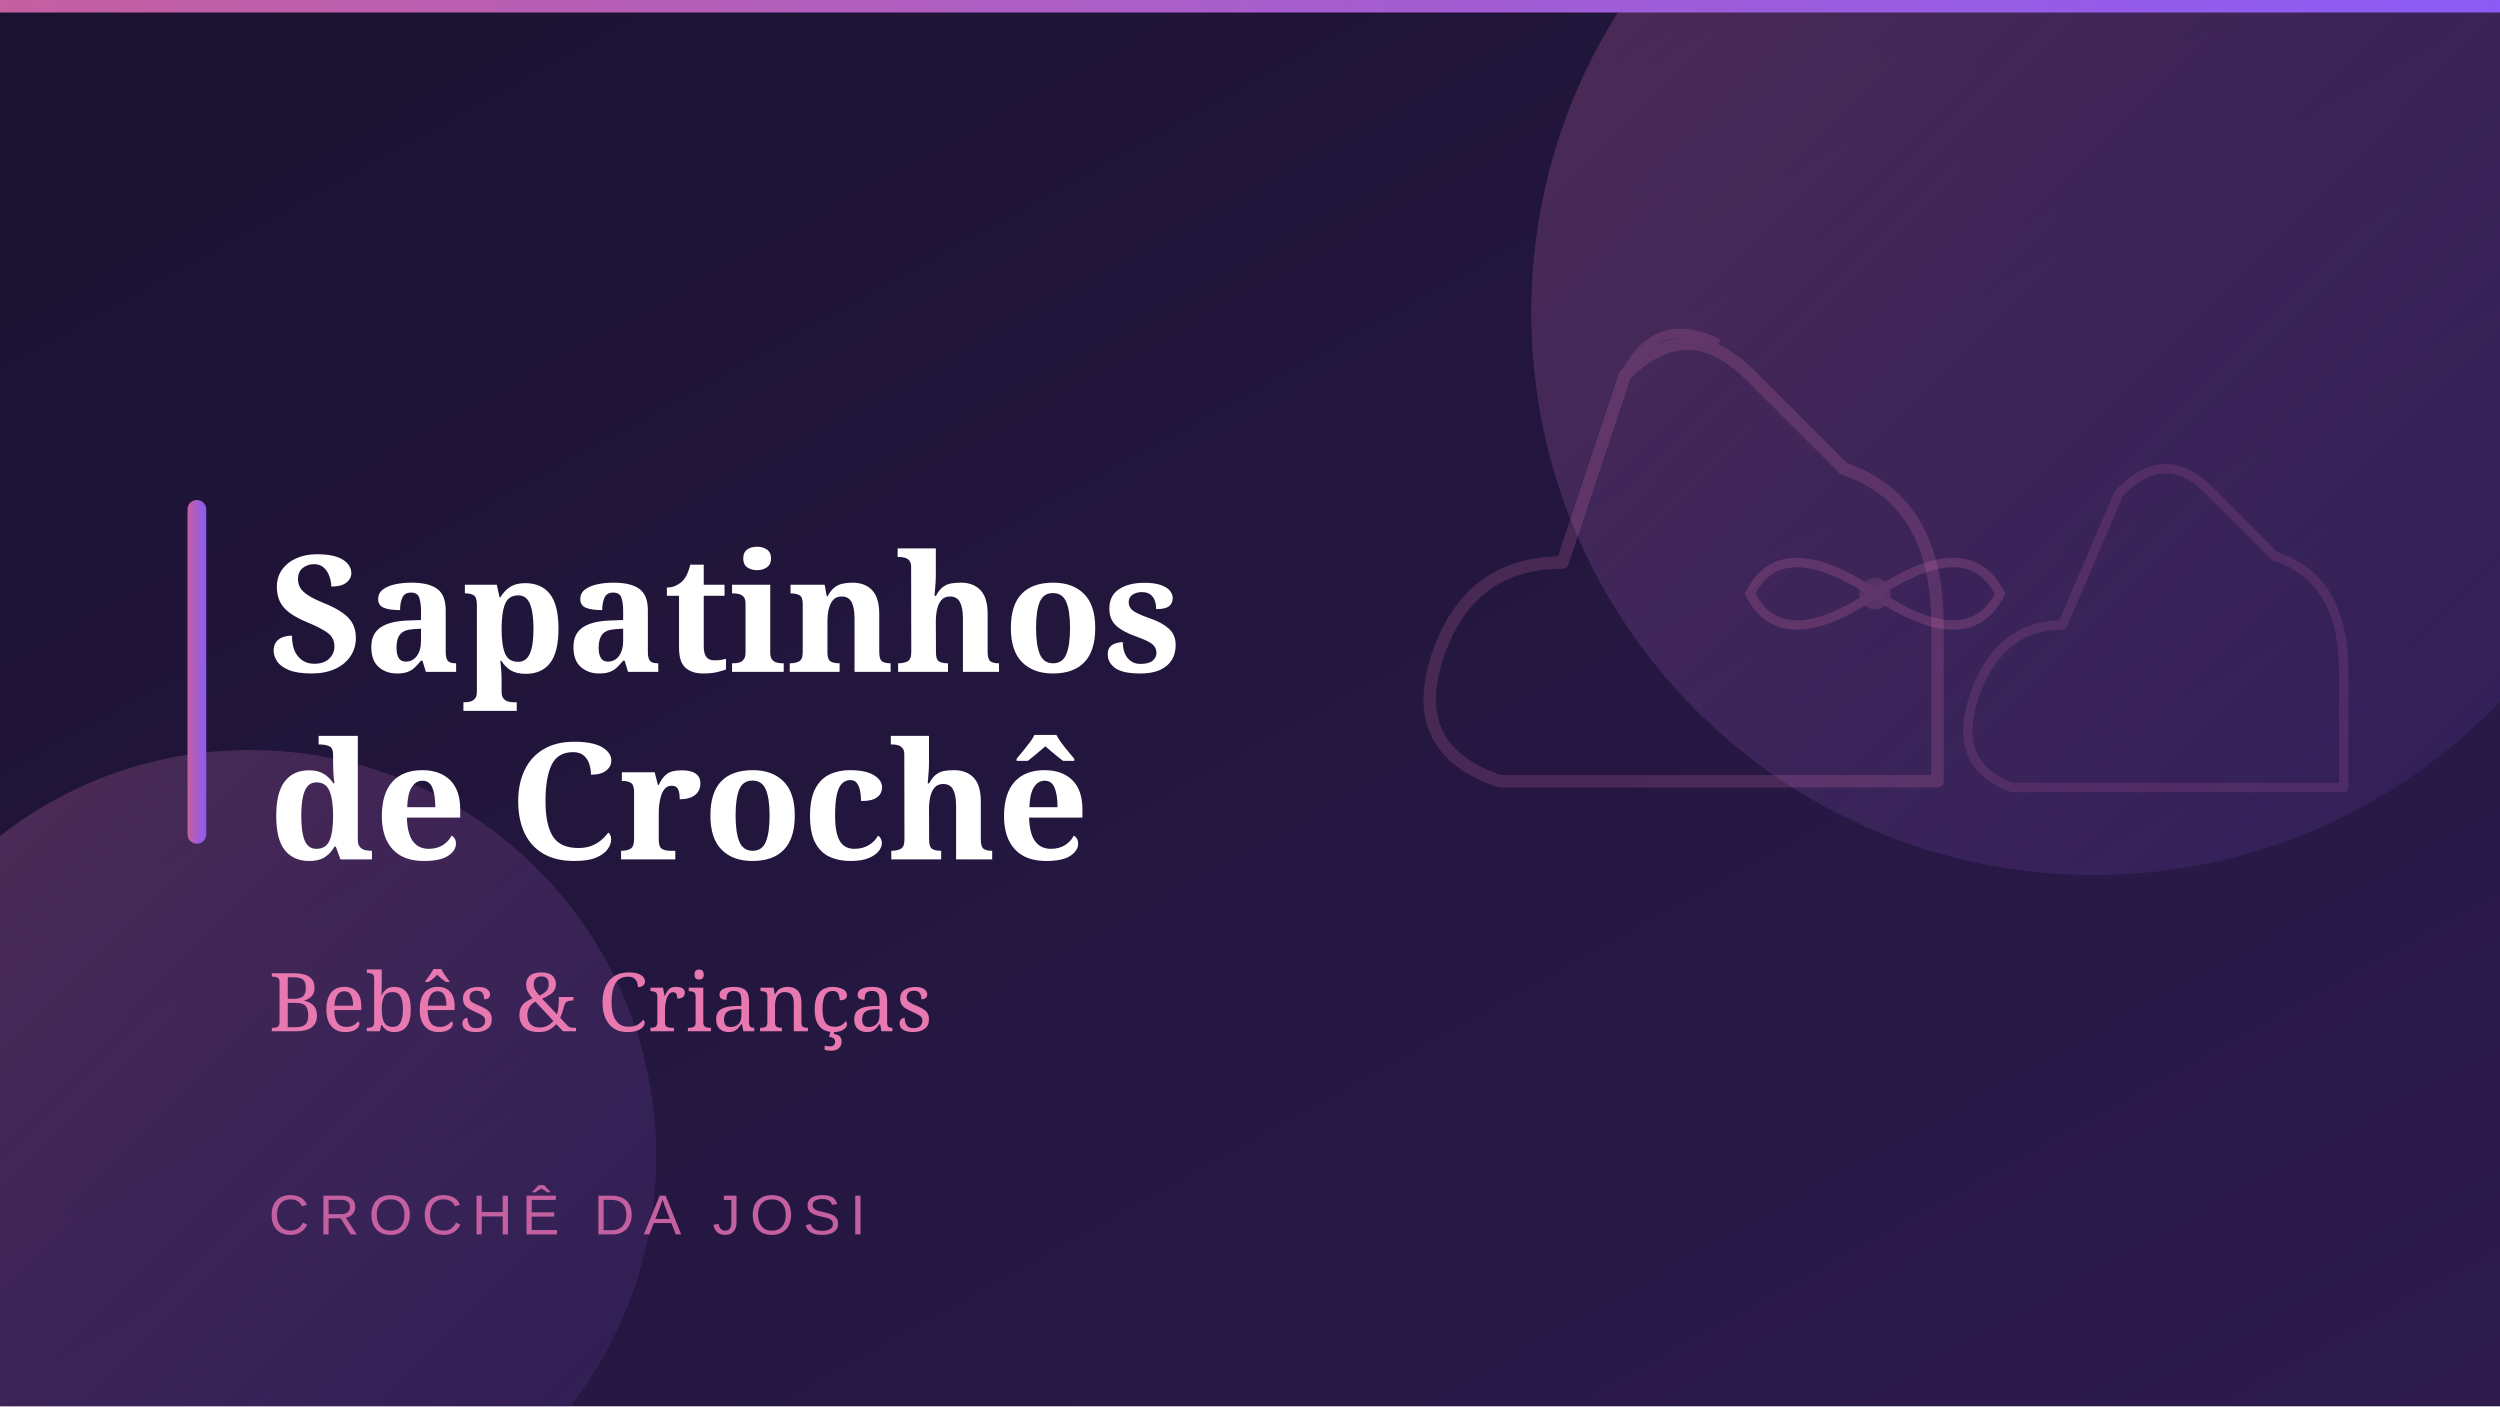
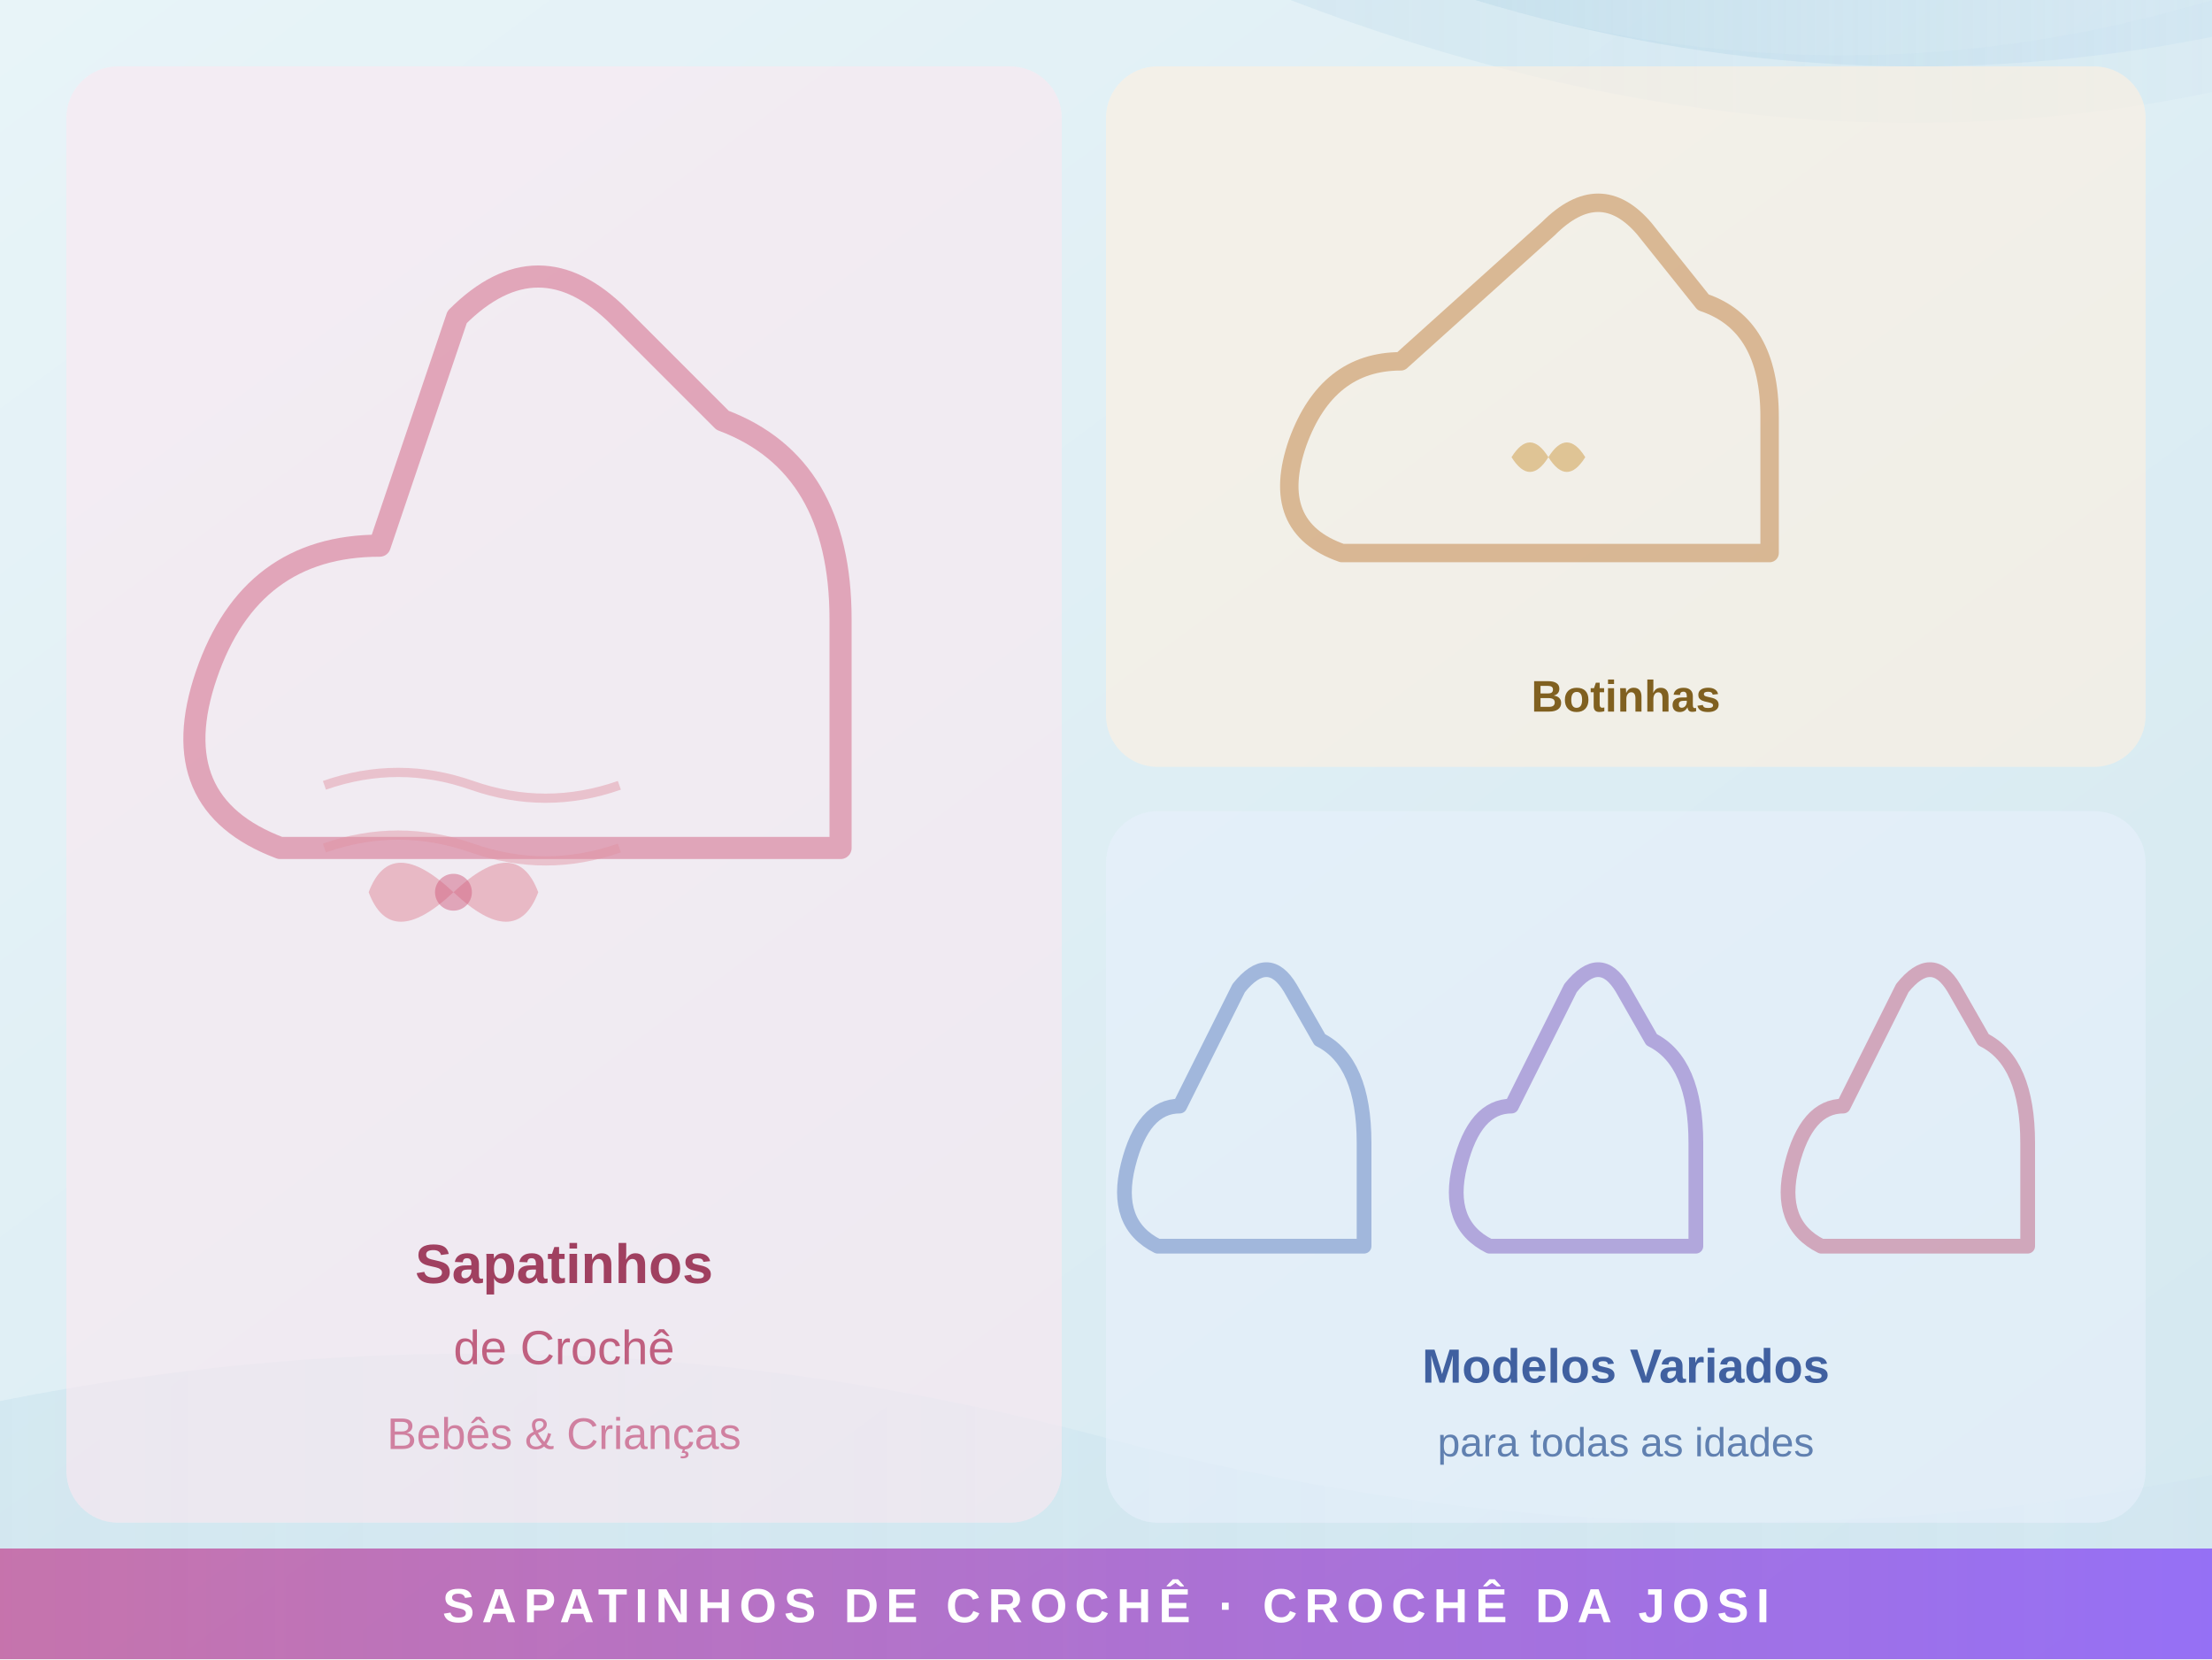
- <svg xmlns="http://www.w3.org/2000/svg" width="800" height="450" viewBox="0 0 800 450">
+ <svg xmlns="http://www.w3.org/2000/svg" width="600" height="450" viewBox="0 0 600 450">
  <defs>
    <linearGradient id="bg" x1="0%" y1="0%" x2="100%" y2="100%">
-       <stop offset="0%" style="stop-color:#1a1230" />
-       <stop offset="100%" style="stop-color:#2d1b4e" />
+       <stop offset="0%" style="stop-color:#e8f4f8" />
+       <stop offset="100%" style="stop-color:#d4e8f0" />
+     </linearGradient>
+     <linearGradient id="wave" x1="0%" y1="0%" x2="100%" y2="0%">
+       <stop offset="0%" style="stop-color:#b8d8e8;stop-opacity:0.6" />
+       <stop offset="100%" style="stop-color:#c8e0f0;stop-opacity:0.4" />
    </linearGradient>
    <linearGradient id="accent" x1="0%" y1="0%" x2="100%" y2="0%">
      <stop offset="0%" style="stop-color:#c45fa0" />
      <stop offset="100%" style="stop-color:#8b5cf6" />
    </linearGradient>
-     <linearGradient id="glow" x1="0%" y1="0%" x2="100%" y2="100%">
-       <stop offset="0%" style="stop-color:#e879b0;stop-opacity:0.25" />
-       <stop offset="100%" style="stop-color:#8b5cf6;stop-opacity:0.08" />
-     </linearGradient>
  </defs>
-   <rect width="800" height="450" fill="url(#bg)" />
-   <circle cx="670" cy="100" r="180" fill="url(#glow)" />
-   <circle cx="80" cy="370" r="130" fill="url(#glow)" />
-   <rect width="800" height="4" fill="url(#accent)" />
-   <g transform="translate(460, 80)" opacity="0.18">
-     <path d="M40 100 Q10 100 0 130 Q-10 160 20 170 L160 170 L160 120 Q160 80 130 70 L100 40 Q80 20 60 40 Z" stroke="#e879b0" stroke-width="4" fill="none" stroke-linejoin="round" />
-     <path d="M60 40 Q70 20 90 30" stroke="#e879b0" stroke-width="3" fill="none" />
-     <path d="M200 120 Q180 120 172 142 Q164 165 184 172 L290 172 L290 135 Q290 105 268 98 L248 78 Q233 62 218 78 Z" stroke="#c45fa0" stroke-width="3" fill="none" stroke-linejoin="round" />
+   <rect width="600" height="450" fill="url(#bg)" />
+   <path d="M400 0 Q500 30 600 10 L600 0 Z" fill="url(#wave)" />
+   <path d="M350 0 Q480 50 600 25 L600 0 Q500 30 400 0Z" fill="url(#wave)" opacity="0.5" />
+   <path d="M0 380 Q150 350 300 390 Q450 430 600 400 L600 450 L0 450 Z" fill="url(#wave)" opacity="0.5" />
+   <g transform="translate(18,18)">
+     <rect width="270" height="395" rx="14" fill="#fce8f0" opacity="0.6" />
+     <path d="M75 80 Q40 80 28 115 Q16 150 48 162 L200 162 L200 100 Q200 58 168 46 L140 18 Q118 -4 96 18 Z" stroke="#d06080" stroke-width="6" fill="none" stroke-linejoin="round" opacity="0.5" transform="translate(10,50)" />
+     <path d="M95 174 Q78 158 72 174 Q78 190 95 174Z" fill="#e090a0" opacity="0.55" transform="translate(10,50)" />
+     <path d="M95 174 Q112 158 118 174 Q112 190 95 174Z" fill="#e090a0" opacity="0.55" transform="translate(10,50)" />
+     <circle cx="105" cy="224" r="5" fill="#d06080" opacity="0.5" />
+     <path d="M60 145 Q80 138 100 145 Q120 152 140 145" stroke="#e090a0" stroke-width="2.5" fill="none" opacity="0.45" transform="translate(10,50)" />
+     <path d="M60 162 Q80 155 100 162 Q120 169 140 162" stroke="#e090a0" stroke-width="2.5" fill="none" opacity="0.45" transform="translate(10,50)" />
+     <text x="135" y="330" font-family="Arial, sans-serif" font-size="15" font-weight="700" fill="#a04060" text-anchor="middle">Sapatinhos</text>
+     <text x="135" y="352" font-family="Arial, sans-serif" font-size="13" fill="#c06080" text-anchor="middle">de Crochê</text>
+     <text x="135" y="375" font-family="Arial, sans-serif" font-size="12" fill="#d080a0" text-anchor="middle">Bebês &amp; Crianças</text>
  </g>
-   <g transform="translate(600, 170)" opacity="0.2">
-     <path d="M0 20 Q-30 0 -40 20 Q-30 40 0 20Z" stroke="#e879b0" stroke-width="3" fill="none" />
-     <path d="M0 20 Q30 0 40 20 Q30 40 0 20Z" stroke="#e879b0" stroke-width="3" fill="none" />
-     <circle cx="0" cy="20" r="5" fill="#e879b0" opacity="0.8" />
+   <g transform="translate(300,18)">
+     <rect width="282" height="190" rx="14" fill="#fff0e0" opacity="0.6" />
+     <path d="M50 60 Q30 60 22 82 Q14 105 34 112 L150 112 L150 75 Q150 50 132 44 L116 24 Q104 10 90 24 Z" stroke="#c08040" stroke-width="5" fill="none" stroke-linejoin="round" opacity="0.5" transform="translate(30,20)" />
+     <path d="M80 86 Q85 78 90 86 Q85 94 80 86Z" fill="#d0a050" opacity="0.55" transform="translate(30,20)" />
+     <path d="M90 86 Q95 78 100 86 Q95 94 90 86Z" fill="#d0a050" opacity="0.55" transform="translate(30,20)" />
+     <text x="141" y="175" font-family="Arial, sans-serif" font-size="12" fill="#806020" text-anchor="middle" font-weight="600">Botinhas</text>
  </g>
-   <rect x="60" y="160" width="6" height="110" rx="3" fill="url(#accent)" />
-   <text x="86" y="215" font-family="Georgia, serif" font-size="52" font-weight="700" fill="white">Sapatinhos</text>
-   <text x="86" y="275" font-family="Georgia, serif" font-size="52" font-weight="700" fill="white">de Crochê</text>
-   <text x="86" y="330" font-family="Georgia, serif" font-size="26" font-weight="400" fill="#e879b0">Bebês &amp; Crianças</text>
-   <text x="86" y="395" font-family="Arial, sans-serif" font-size="18" fill="#c45fa0" letter-spacing="3">CROCHÊ DA JOSI</text>
+   <g transform="translate(300,220)">
+     <rect width="282" height="193" rx="14" fill="#e8f0fc" opacity="0.6" />
+     <g opacity="0.5">
+       <path d="M20 80 Q10 80 6 96 Q2 112 14 118 L70 118 L70 90 Q70 68 58 62 L50 48 Q44 38 36 48 Z" stroke="#6080c0" stroke-width="4" fill="none" stroke-linejoin="round" />
+       <path d="M110 80 Q100 80 96 96 Q92 112 104 118 L160 118 L160 90 Q160 68 148 62 L140 48 Q134 38 126 48 Z" stroke="#8060c0" stroke-width="4" fill="none" stroke-linejoin="round" />
+       <path d="M200 80 Q190 80 186 96 Q182 112 194 118 L250 118 L250 90 Q250 68 238 62 L230 48 Q224 38 216 48 Z" stroke="#c06080" stroke-width="4" fill="none" stroke-linejoin="round" />
+     </g>
+     <text x="141" y="155" font-family="Arial, sans-serif" font-size="13" font-weight="700" fill="#4060a0" text-anchor="middle">Modelos Variados</text>
+     <text x="141" y="175" font-family="Arial, sans-serif" font-size="11" fill="#6080b0" text-anchor="middle">para todas as idades</text>
+   </g>
+   <rect x="0" y="420" width="600" height="30" fill="url(#accent)" opacity="0.85" />
+   <text x="300" y="440" font-family="Arial, sans-serif" font-size="13" font-weight="700" fill="white" text-anchor="middle" letter-spacing="2">SAPATINHOS DE CROCHÊ · CROCHÊ DA JOSI</text>
</svg>
